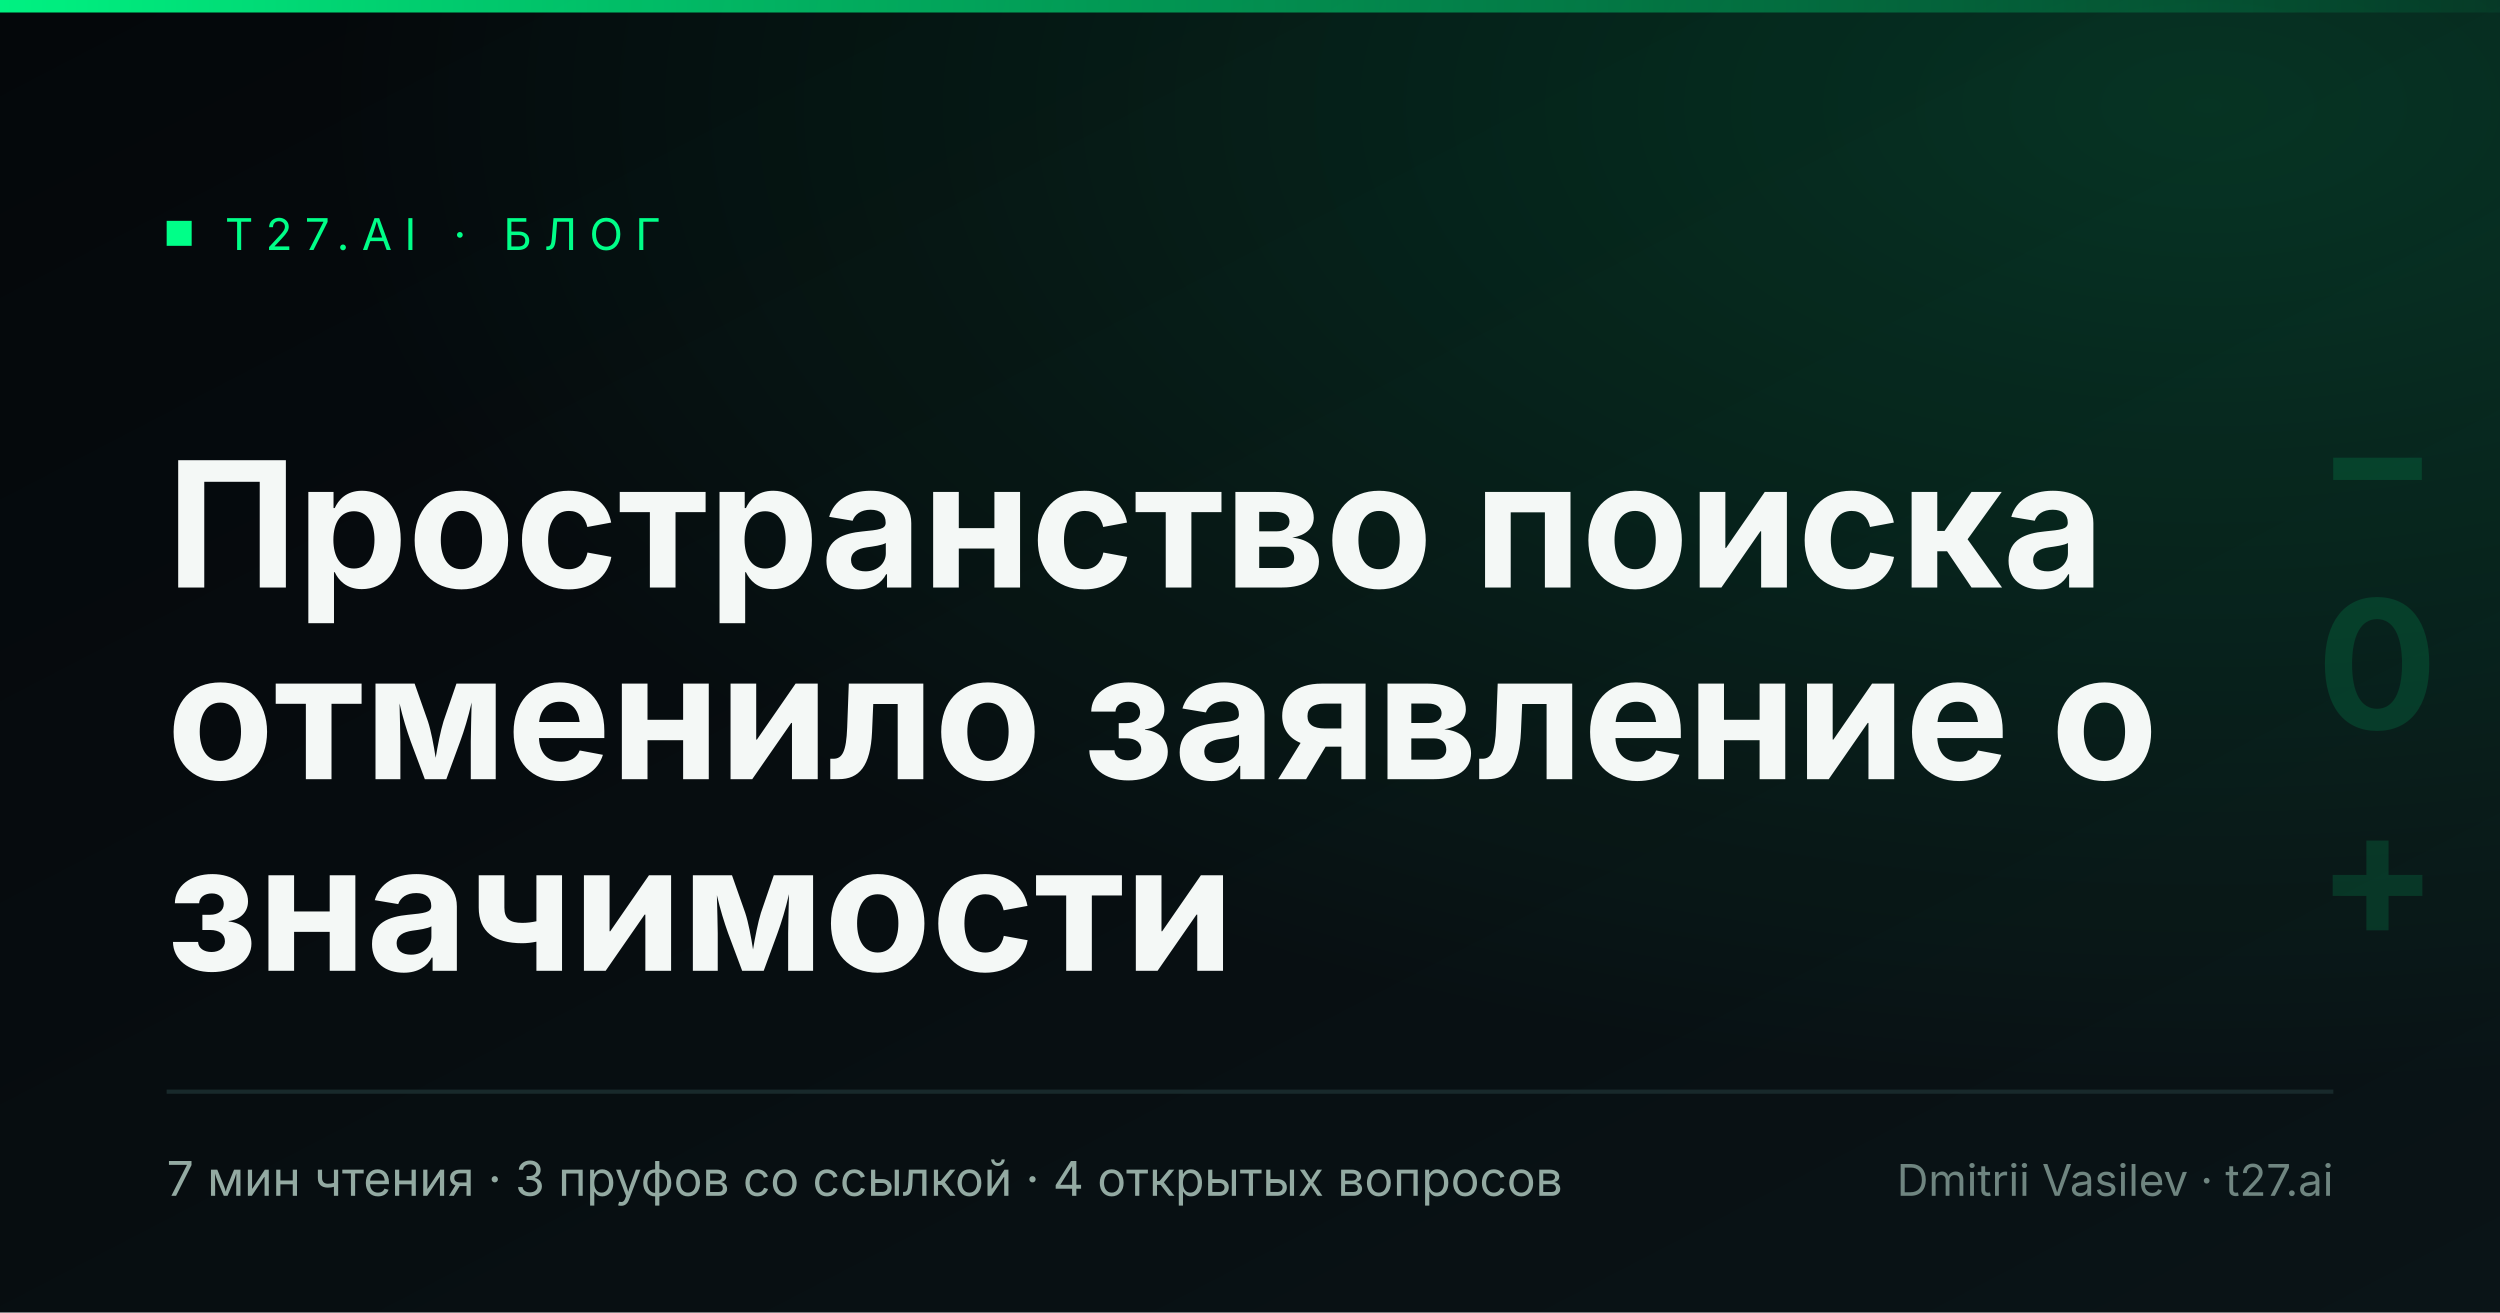
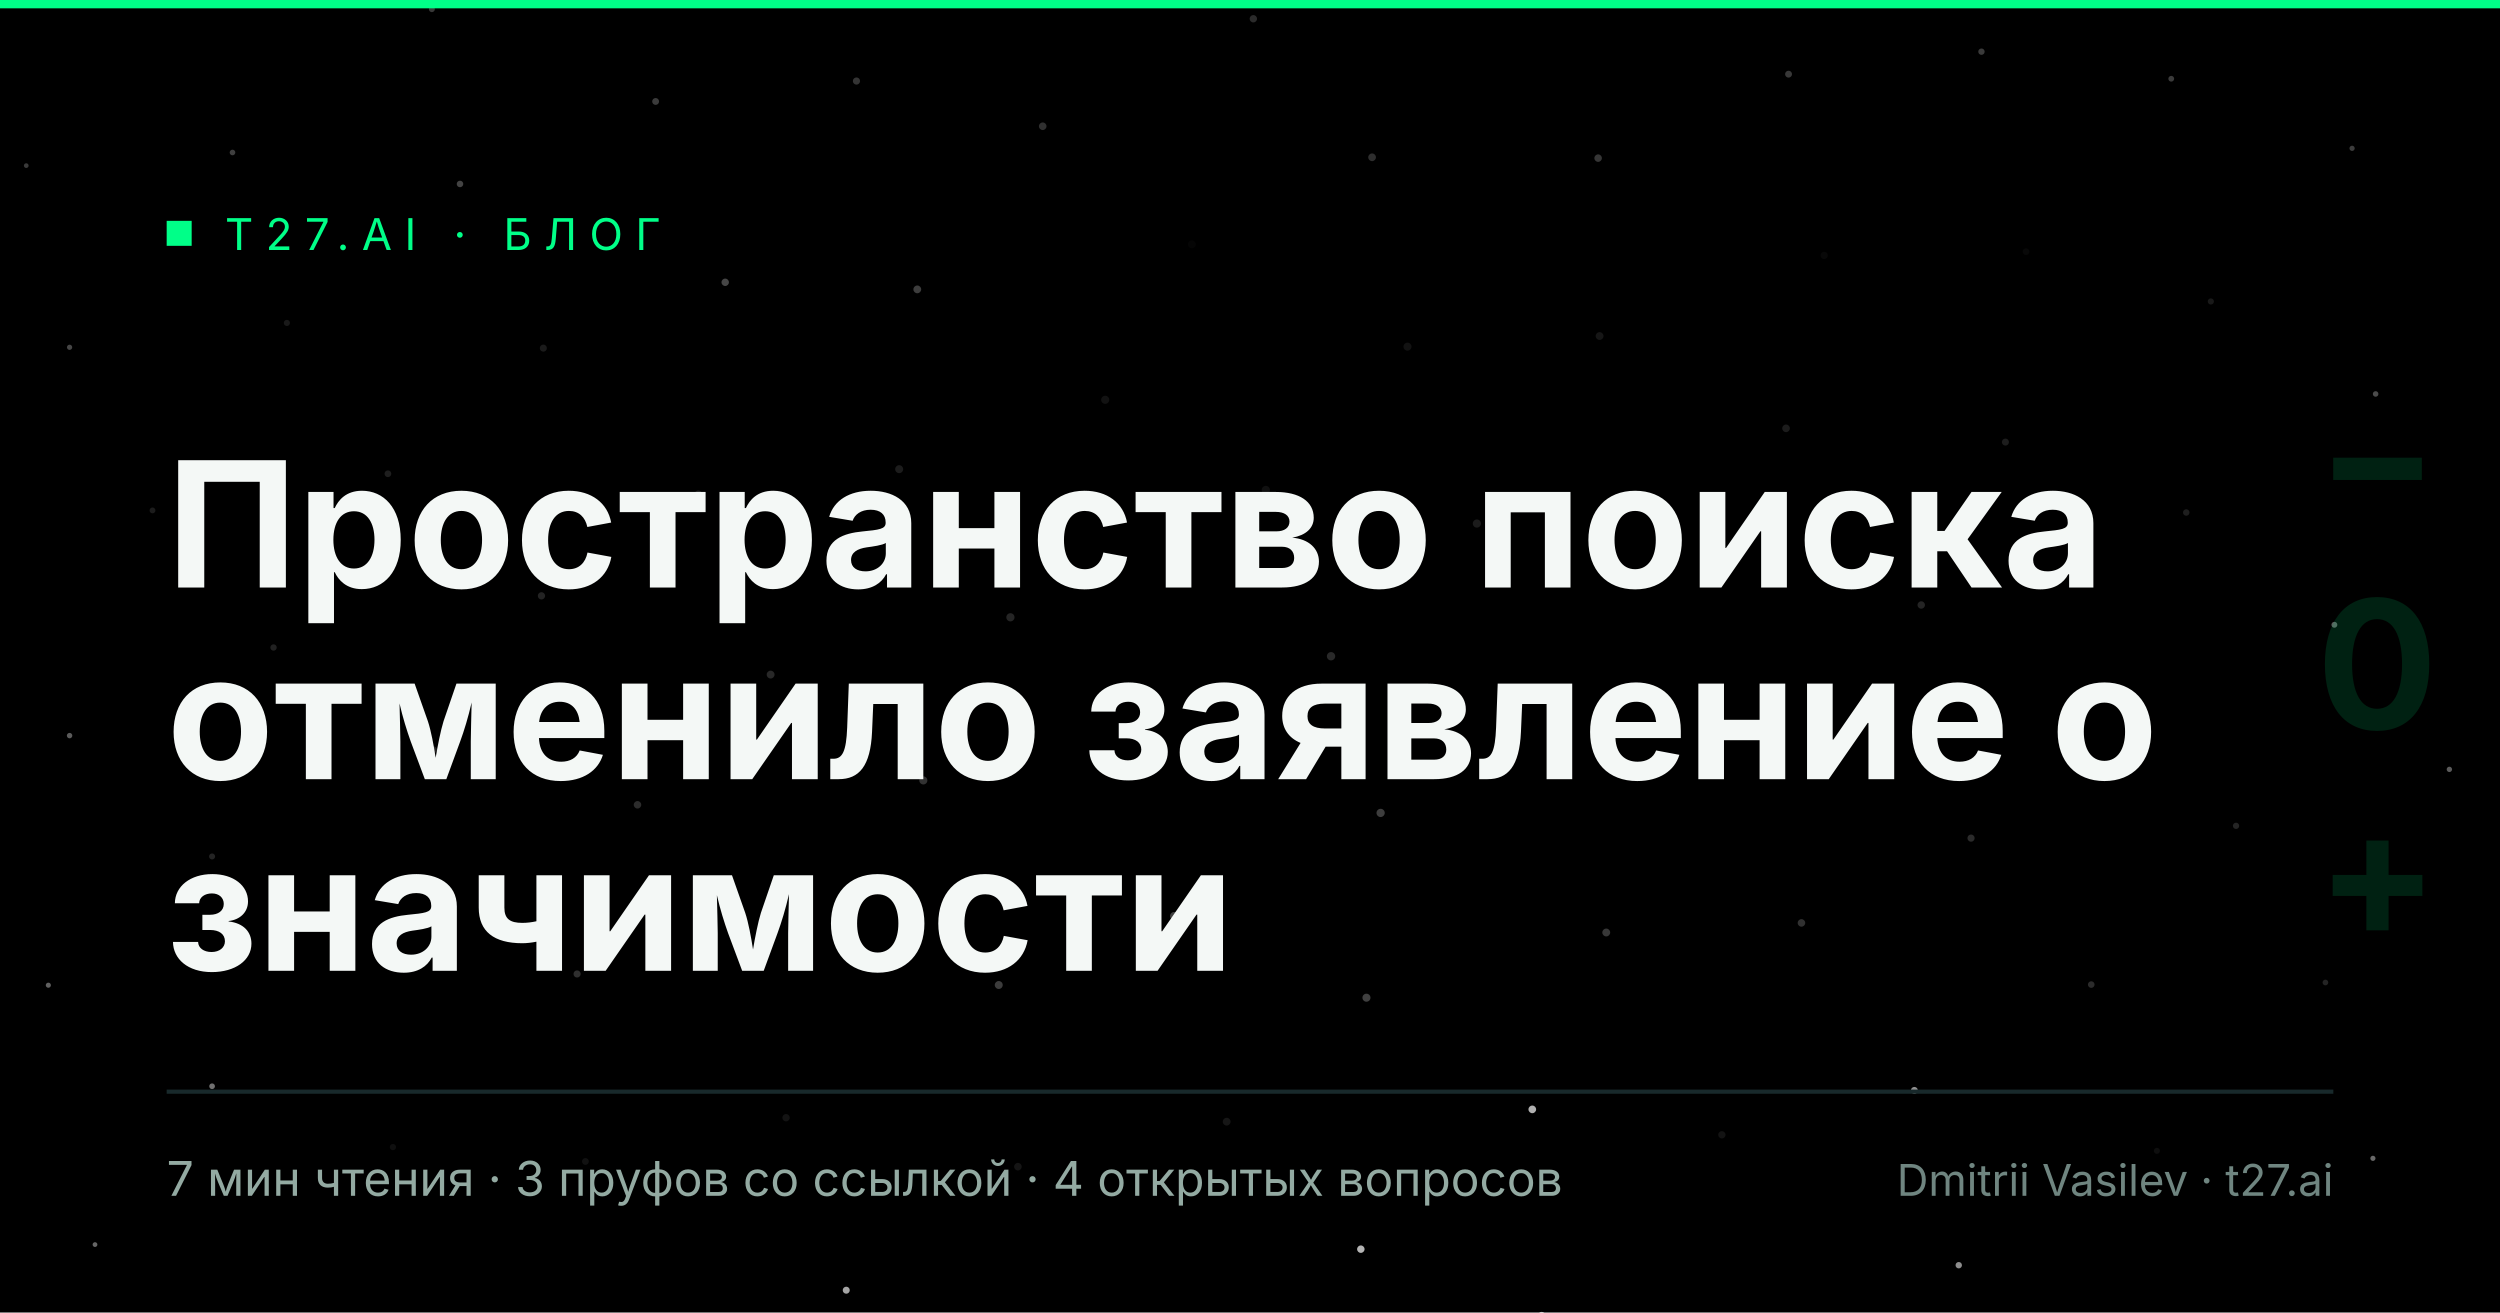
<svg xmlns="http://www.w3.org/2000/svg" width="1200" height="630" viewBox="0 0 1200 630" role="img" aria-label="Пространство поиска отменило заявление о значимости">
-   <defs>
-     <linearGradient id="bg" x1="0" y1="0" x2="1" y2="1">
-       <stop offset="0%" stop-color="#04070a" />
-       <stop offset="100%" stop-color="#0a1417" />
-     </linearGradient>
-     <radialGradient id="halo" cx="0.88" cy="0.08" r="0.75">
-       <stop offset="0%" stop-color="#00ff88" stop-opacity="0.16" />
-       <stop offset="100%" stop-color="#00ff88" stop-opacity="0" />
-     </radialGradient>
-     <linearGradient id="glow" x1="0" y1="0" x2="1" y2="0">
-       <stop offset="0%" stop-color="#00ff88" stop-opacity="0.95" />
-       <stop offset="100%" stop-color="#00ff88" stop-opacity="0.06" />
-     </linearGradient>
-   </defs>
-   <rect width="1200" height="630" fill="url(#bg)" />
-   <rect width="1200" height="630" fill="url(#halo)" />
-   <text x="1112" y="250" font-family="Inter,Helvetica,Arial,sans-serif" font-size="86" font-weight="700" fill="#00ff88" opacity="0.13">−</text>
-   <text x="1112" y="350" font-family="Inter,Helvetica,Arial,sans-serif" font-size="86" font-weight="700" fill="#00ff88" opacity="0.13">0</text>
-   <text x="1112" y="450" font-family="Inter,Helvetica,Arial,sans-serif" font-size="86" font-weight="700" fill="#00ff88" opacity="0.13">+</text>
-   <rect x="0" y="0" width="1200" height="6" fill="url(#glow)" />
+   <rect width="1200" height="630" fill="#000000" />
+   <circle cx="638.9" cy="315.0" r="2.00" fill="#ffffff" opacity="0.164" />
+   <circle cx="550.3" cy="356.9" r="1.99" fill="#ffffff" opacity="0.232" />
+   <circle cx="607.6" cy="235.2" r="1.98" fill="#ffffff" opacity="0.064" />
+   <circle cx="662.7" cy="390.2" r="1.98" fill="#ffffff" opacity="0.242" />
+   <circle cx="485.0" cy="296.3" r="1.97" fill="#ffffff" opacity="0.145" />
+   <circle cx="708.9" cy="251.3" r="1.96" fill="#ffffff" opacity="0.109" />
+   <circle cx="563.6" cy="439.7" r="1.96" fill="#ffffff" opacity="0.257" />
+   <circle cx="530.5" cy="191.9" r="1.95" fill="#ffffff" opacity="0.073" />
+   <circle cx="750.8" cy="365.7" r="1.95" fill="#ffffff" opacity="0.194" />
+   <circle cx="443.2" cy="374.6" r="1.94" fill="#ffffff" opacity="0.198" />
+   <circle cx="675.6" cy="166.4" r="1.93" fill="#ffffff" opacity="0.071" />
+   <circle cx="655.9" cy="478.9" r="1.93" fill="#ffffff" opacity="0.252" />
+   <circle cx="431.6" cy="225.2" r="1.92" fill="#ffffff" opacity="0.110" />
+   <circle cx="797.5" cy="275.0" r="1.91" fill="#ffffff" opacity="0.137" />
+   <circle cx="479.4" cy="472.8" r="1.91" fill="#ffffff" opacity="0.237" />
+   <circle cx="572.1" cy="117.3" r="1.90" fill="#ffffff" opacity="0.022" />
+   <circle cx="771.0" cy="447.6" r="1.89" fill="#ffffff" opacity="0.219" />
+   <circle cx="369.9" cy="323.8" r="1.89" fill="#ffffff" opacity="0.160" />
+   <circle cx="767.8" cy="161.3" r="1.88" fill="#ffffff" opacity="0.089" />
+   <circle cx="588.8" cy="538.4" r="1.87" fill="#ffffff" opacity="0.089" />
+   <circle cx="440.3" cy="138.9" r="1.87" fill="#ffffff" opacity="0.242" />
+   <circle cx="853.0" cy="346.3" r="1.86" fill="#ffffff" opacity="0.167" />
+   <circle cx="385.7" cy="452.2" r="1.86" fill="#ffffff" opacity="0.208" />
+   <circle cx="658.6" cy="75.5" r="1.85" fill="#ffffff" opacity="0.182" />
+   <circle cx="735.5" cy="532.5" r="1.84" fill="#ffffff" opacity="0.691" />
+   <circle cx="335.2" cy="237.3" r="1.84" fill="#ffffff" opacity="0.124" />
+   <circle cx="857.3" cy="205.6" r="1.83" fill="#ffffff" opacity="0.113" />
+   <circle cx="488.6" cy="560.0" r="1.82" fill="#ffffff" opacity="0.084" />
+   <circle cx="500.5" cy="60.6" r="1.82" fill="#ffffff" opacity="0.189" />
+   <circle cx="864.7" cy="443.0" r="1.81" fill="#ffffff" opacity="0.194" />
+   <circle cx="306.0" cy="386.3" r="1.80" fill="#ffffff" opacity="0.174" />
+   <circle cx="767.1" cy="75.9" r="1.80" fill="#ffffff" opacity="0.214" />
+   <circle cx="653.2" cy="599.6" r="1.79" fill="#ffffff" opacity="0.706" />
+   <circle cx="348.1" cy="135.5" r="1.78" fill="#ffffff" opacity="0.274" />
+   <circle cx="922.2" cy="290.4" r="1.78" fill="#ffffff" opacity="0.141" />
+   <circle cx="377.3" cy="536.5" r="1.77" fill="#ffffff" opacity="0.076" />
+   <circle cx="601.6" cy="9.0" r="1.77" fill="#ffffff" opacity="0.168" />
+   <circle cx="826.5" cy="544.7" r="1.76" fill="#ffffff" opacity="0.076" />
+   <circle cx="259.9" cy="286.0" r="1.75" fill="#ffffff" opacity="0.139" />
+   <circle cx="875.6" cy="122.6" r="1.75" fill="#ffffff" opacity="0.033" />
+   <circle cx="537.3" cy="632.1" r="1.74" fill="#ffffff" opacity="0.689" />
+   <circle cx="411.1" cy="38.9" r="1.73" fill="#ffffff" opacity="0.206" />
+   <circle cx="946.1" cy="402.3" r="1.73" fill="#ffffff" opacity="0.169" />
+   <circle cx="277.0" cy="467.5" r="1.72" fill="#ffffff" opacity="0.185" />
+   <circle cx="727.7" cy="-1.8" r="1.71" fill="#ffffff" opacity="0.181" />
+   <circle cx="740.0" cy="631.4" r="1.71" fill="#ffffff" opacity="0.663" />
+   <circle cx="260.8" cy="167.1" r="1.70" fill="#ffffff" opacity="0.106" />
+   <circle cx="962.6" cy="212.2" r="1.69" fill="#ffffff" opacity="0.117" />
+   <circle cx="406.2" cy="619.3" r="1.69" fill="#ffffff" opacity="0.641" />
+   <circle cx="918.9" cy="523.4" r="1.67" fill="#ffffff" opacity="0.564" />
+   <circle cx="208.0" cy="359.9" r="1.67" fill="#ffffff" opacity="0.152" />
+   <circle cx="858.5" cy="35.6" r="1.66" fill="#ffffff" opacity="0.221" />
+   <circle cx="314.7" cy="48.7" r="1.65" fill="#ffffff" opacity="0.232" />
+   <circle cx="1009.6" cy="334.3" r="1.64" fill="#ffffff" opacity="0.144" />
+   <circle cx="281.0" cy="557.5" r="1.64" fill="#ffffff" opacity="0.068" />
+   <circle cx="838.8" cy="634.0" r="1.62" fill="#ffffff" opacity="0.611" />
+   <circle cx="186.2" cy="227.4" r="1.62" fill="#ffffff" opacity="0.119" />
+   <circle cx="972.5" cy="120.8" r="1.61" fill="#ffffff" opacity="0.034" />
+   <circle cx="1003.8" cy="472.6" r="1.59" fill="#ffffff" opacity="0.168" />
+   <circle cx="183.3" cy="450.8" r="1.58" fill="#ffffff" opacity="0.163" />
+   <circle cx="220.8" cy="88.3" r="1.57" fill="#ffffff" opacity="0.262" />
+   <circle cx="1049.4" cy="246.0" r="1.56" fill="#ffffff" opacity="0.120" />
+   <circle cx="940.2" cy="607.3" r="1.54" fill="#ffffff" opacity="0.551" />
+   <circle cx="131.3" cy="310.8" r="1.53" fill="#ffffff" opacity="0.131" />
+   <circle cx="951.1" cy="24.8" r="1.53" fill="#ffffff" opacity="0.228" />
+   <circle cx="1073.3" cy="396.4" r="1.51" fill="#ffffff" opacity="0.144" />
+   <circle cx="188.6" cy="550.6" r="1.50" fill="#ffffff" opacity="0.060" />
+   <circle cx="137.7" cy="155.0" r="1.48" fill="#ffffff" opacity="0.100" />
+   <circle cx="1061.2" cy="144.7" r="1.48" fill="#ffffff" opacity="0.098" />
+   <circle cx="1035.3" cy="552.4" r="1.46" fill="#ffffff" opacity="0.058" />
+   <circle cx="101.8" cy="411.1" r="1.45" fill="#ffffff" opacity="0.142" />
+   <circle cx="207.3" cy="4.4" r="1.43" fill="#ffffff" opacity="0.220" />
+   <circle cx="1120.5" cy="299.9" r="1.42" fill="#ffffff" opacity="0.357" />
+   <circle cx="73.2" cy="245.0" r="1.40" fill="#ffffff" opacity="0.111" />
+   <circle cx="1042.2" cy="37.8" r="1.39" fill="#ffffff" opacity="0.234" />
+   <circle cx="1116.2" cy="471.6" r="1.37" fill="#ffffff" opacity="0.143" />
+   <circle cx="101.8" cy="521.4" r="1.37" fill="#ffffff" opacity="0.441" />
+   <circle cx="111.6" cy="73.2" r="1.35" fill="#ffffff" opacity="0.247" />
+   <circle cx="1140.3" cy="189.1" r="1.34" fill="#ffffff" opacity="0.295" />
+   <circle cx="33.4" cy="353.1" r="1.31" fill="#ffffff" opacity="0.357" />
+   <circle cx="1175.7" cy="369.3" r="1.29" fill="#ffffff" opacity="0.358" />
+   <circle cx="133.6" cy="634.1" r="1.28" fill="#ffffff" opacity="0.458" />
+   <circle cx="33.4" cy="166.7" r="1.26" fill="#ffffff" opacity="0.276" />
+   <circle cx="1129.0" cy="71.2" r="1.26" fill="#ffffff" opacity="0.239" />
+   <circle cx="1139.0" cy="556.0" r="1.24" fill="#ffffff" opacity="0.413" />
+   <circle cx="23.2" cy="472.9" r="1.23" fill="#ffffff" opacity="0.381" />
+   <circle cx="45.6" cy="597.4" r="1.15" fill="#ffffff" opacity="0.399" />
+   <circle cx="12.6" cy="79.5" r="1.13" fill="#ffffff" opacity="0.229" />
+   <text x="1112" y="250" font-family="Inter,DejaVu Sans,Helvetica,Arial,sans-serif" font-size="86" font-weight="700" fill="#00ff88" opacity="0.13">−</text>
+   <text x="1112" y="350" font-family="Inter,DejaVu Sans,Helvetica,Arial,sans-serif" font-size="86" font-weight="700" fill="#00ff88" opacity="0.13">0</text>
+   <text x="1112" y="450" font-family="Inter,DejaVu Sans,Helvetica,Arial,sans-serif" font-size="86" font-weight="700" fill="#00ff88" opacity="0.13">+</text>
+   <rect x="0" y="0" width="1200" height="4" fill="#00ff88" />
  <rect x="80" y="106" width="12" height="12" fill="#00ff88" />
-   <text x="108" y="120" font-family="Inter,Helvetica,Arial,sans-serif" font-size="21" letter-spacing="6" fill="#00ff88">T27.AI · БЛОГ</text>
-   <text x="80" y="282" font-family="Inter,Helvetica,Arial,sans-serif" font-size="84" font-weight="700" fill="#f4f8f6">Пространство поиска</text>
-   <text x="80" y="374" font-family="Inter,Helvetica,Arial,sans-serif" font-size="84" font-weight="700" fill="#f4f8f6">отменило заявление о</text>
-   <text x="80" y="466" font-family="Inter,Helvetica,Arial,sans-serif" font-size="84" font-weight="700" fill="#f4f8f6">значимости</text>
+   <text x="108" y="120" font-family="Inter,DejaVu Sans,Helvetica,Arial,sans-serif" font-size="21" letter-spacing="6" fill="#00ff88">T27.AI · БЛОГ</text>
+   <text x="80" y="282" font-family="Inter,DejaVu Sans,Helvetica,Arial,sans-serif" font-size="84" font-weight="700" fill="#f4f8f6">Пространство поиска</text>
+   <text x="80" y="374" font-family="Inter,DejaVu Sans,Helvetica,Arial,sans-serif" font-size="84" font-weight="700" fill="#f4f8f6">отменило заявление о</text>
+   <text x="80" y="466" font-family="Inter,DejaVu Sans,Helvetica,Arial,sans-serif" font-size="84" font-weight="700" fill="#f4f8f6">значимости</text>
  <line x1="80" y1="524" x2="1120" y2="524" stroke="#18292b" stroke-width="2" />
-   <text x="80" y="574" font-family="Inter,Helvetica,Arial,sans-serif" font-size="23" fill="#93aaa2">7 мин чтения  ·  3 пруфов со ссылкой  ·  4 открытых вопросов</text>
-   <text x="1120" y="574" text-anchor="end" font-family="Inter,Helvetica,Arial,sans-serif" font-size="21" fill="#6f8580">Dmitrii Vasilev · t27.ai</text>
+   <text x="80" y="574" font-family="Inter,DejaVu Sans,Helvetica,Arial,sans-serif" font-size="23" fill="#93aaa2">7 мин чтения  ·  3 пруфов со ссылкой  ·  4 открытых вопросов</text>
+   <text x="1120" y="574" text-anchor="end" font-family="Inter,DejaVu Sans,Helvetica,Arial,sans-serif" font-size="21" fill="#6f8580">Dmitrii Vasilev · t27.ai</text>
</svg>
